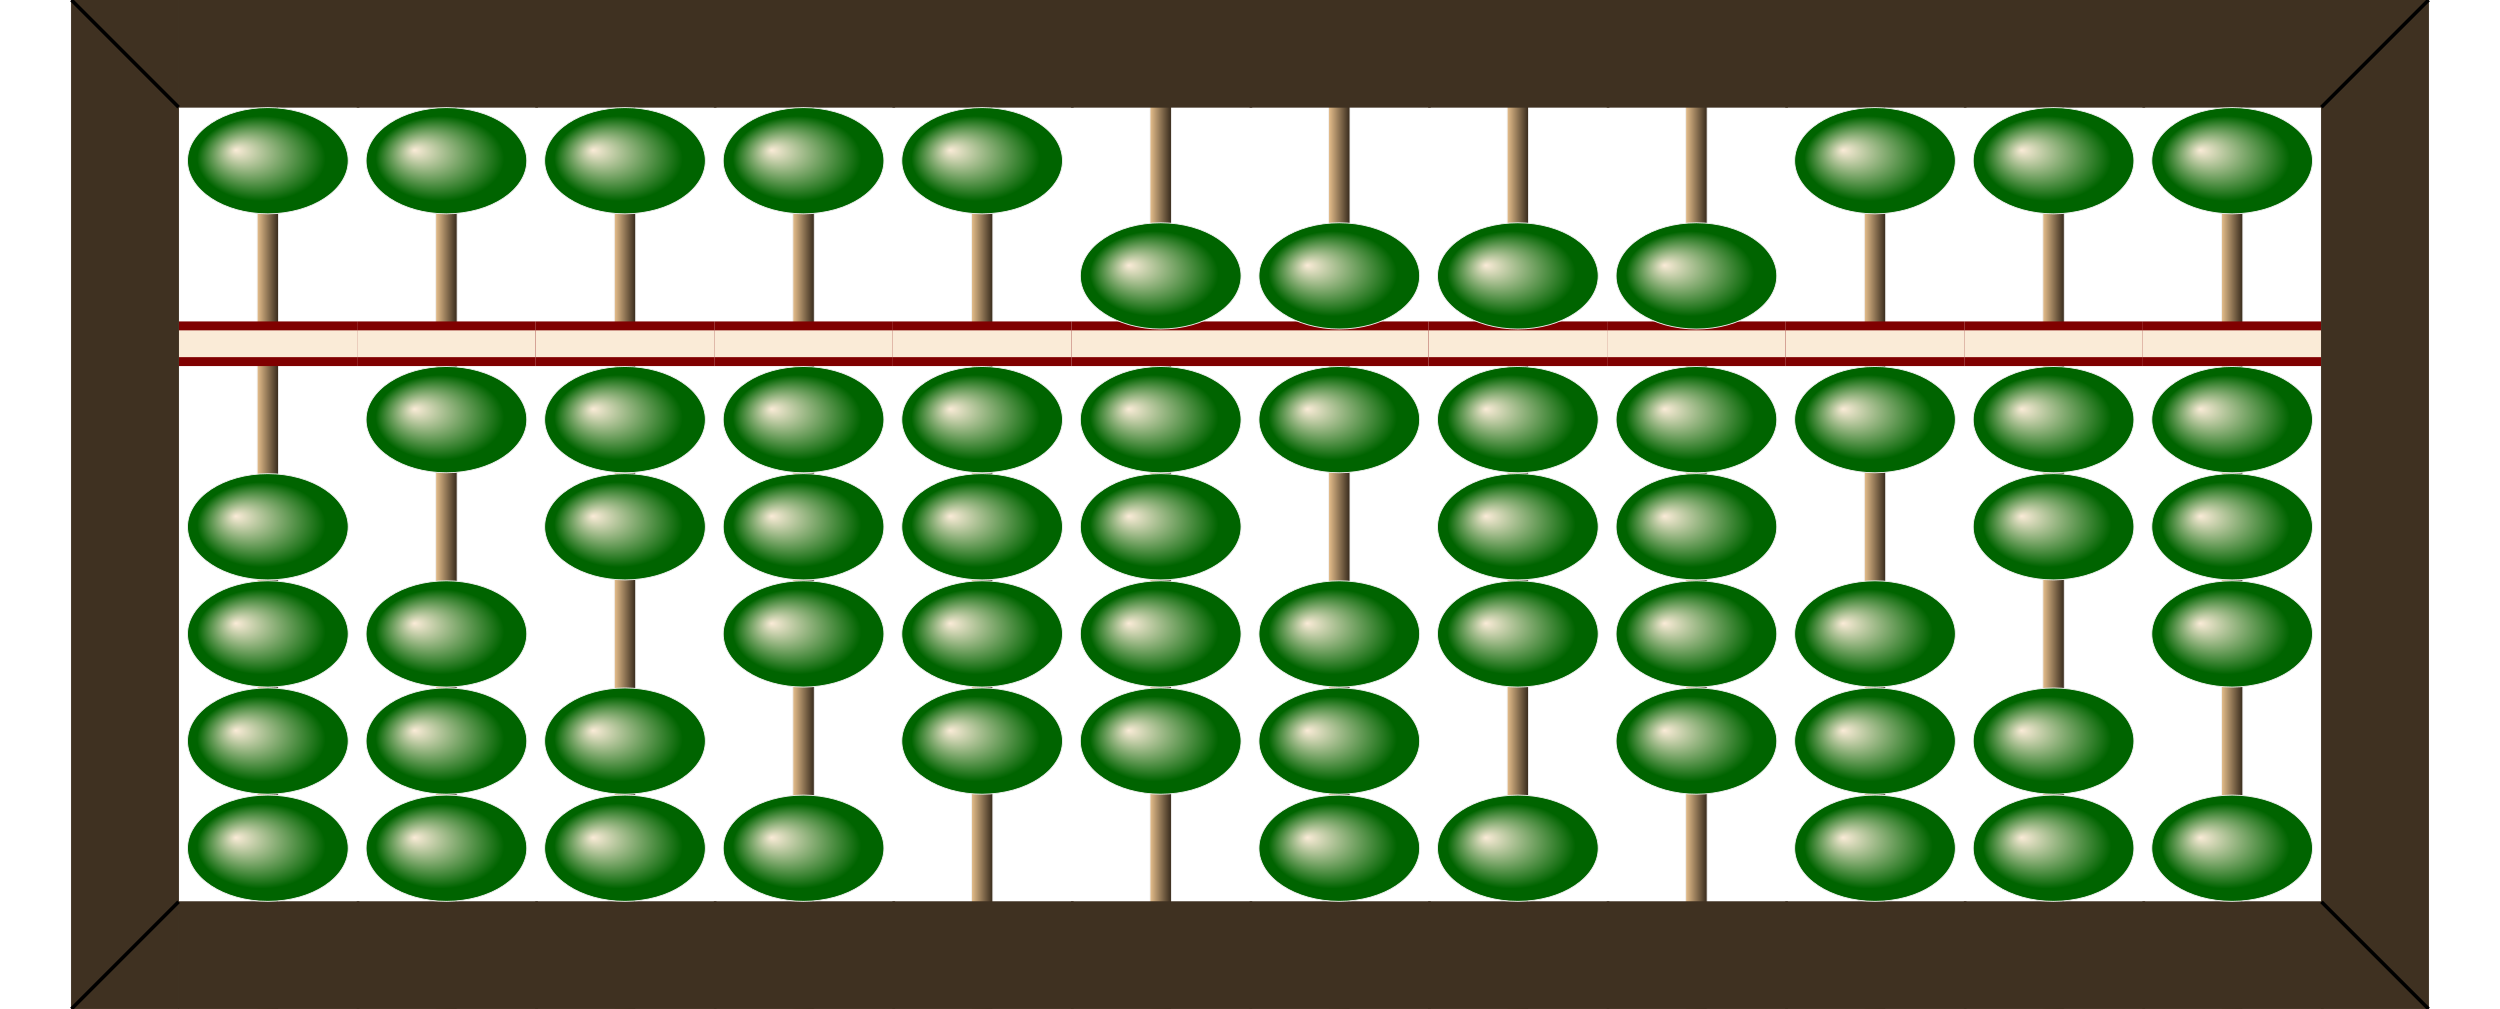
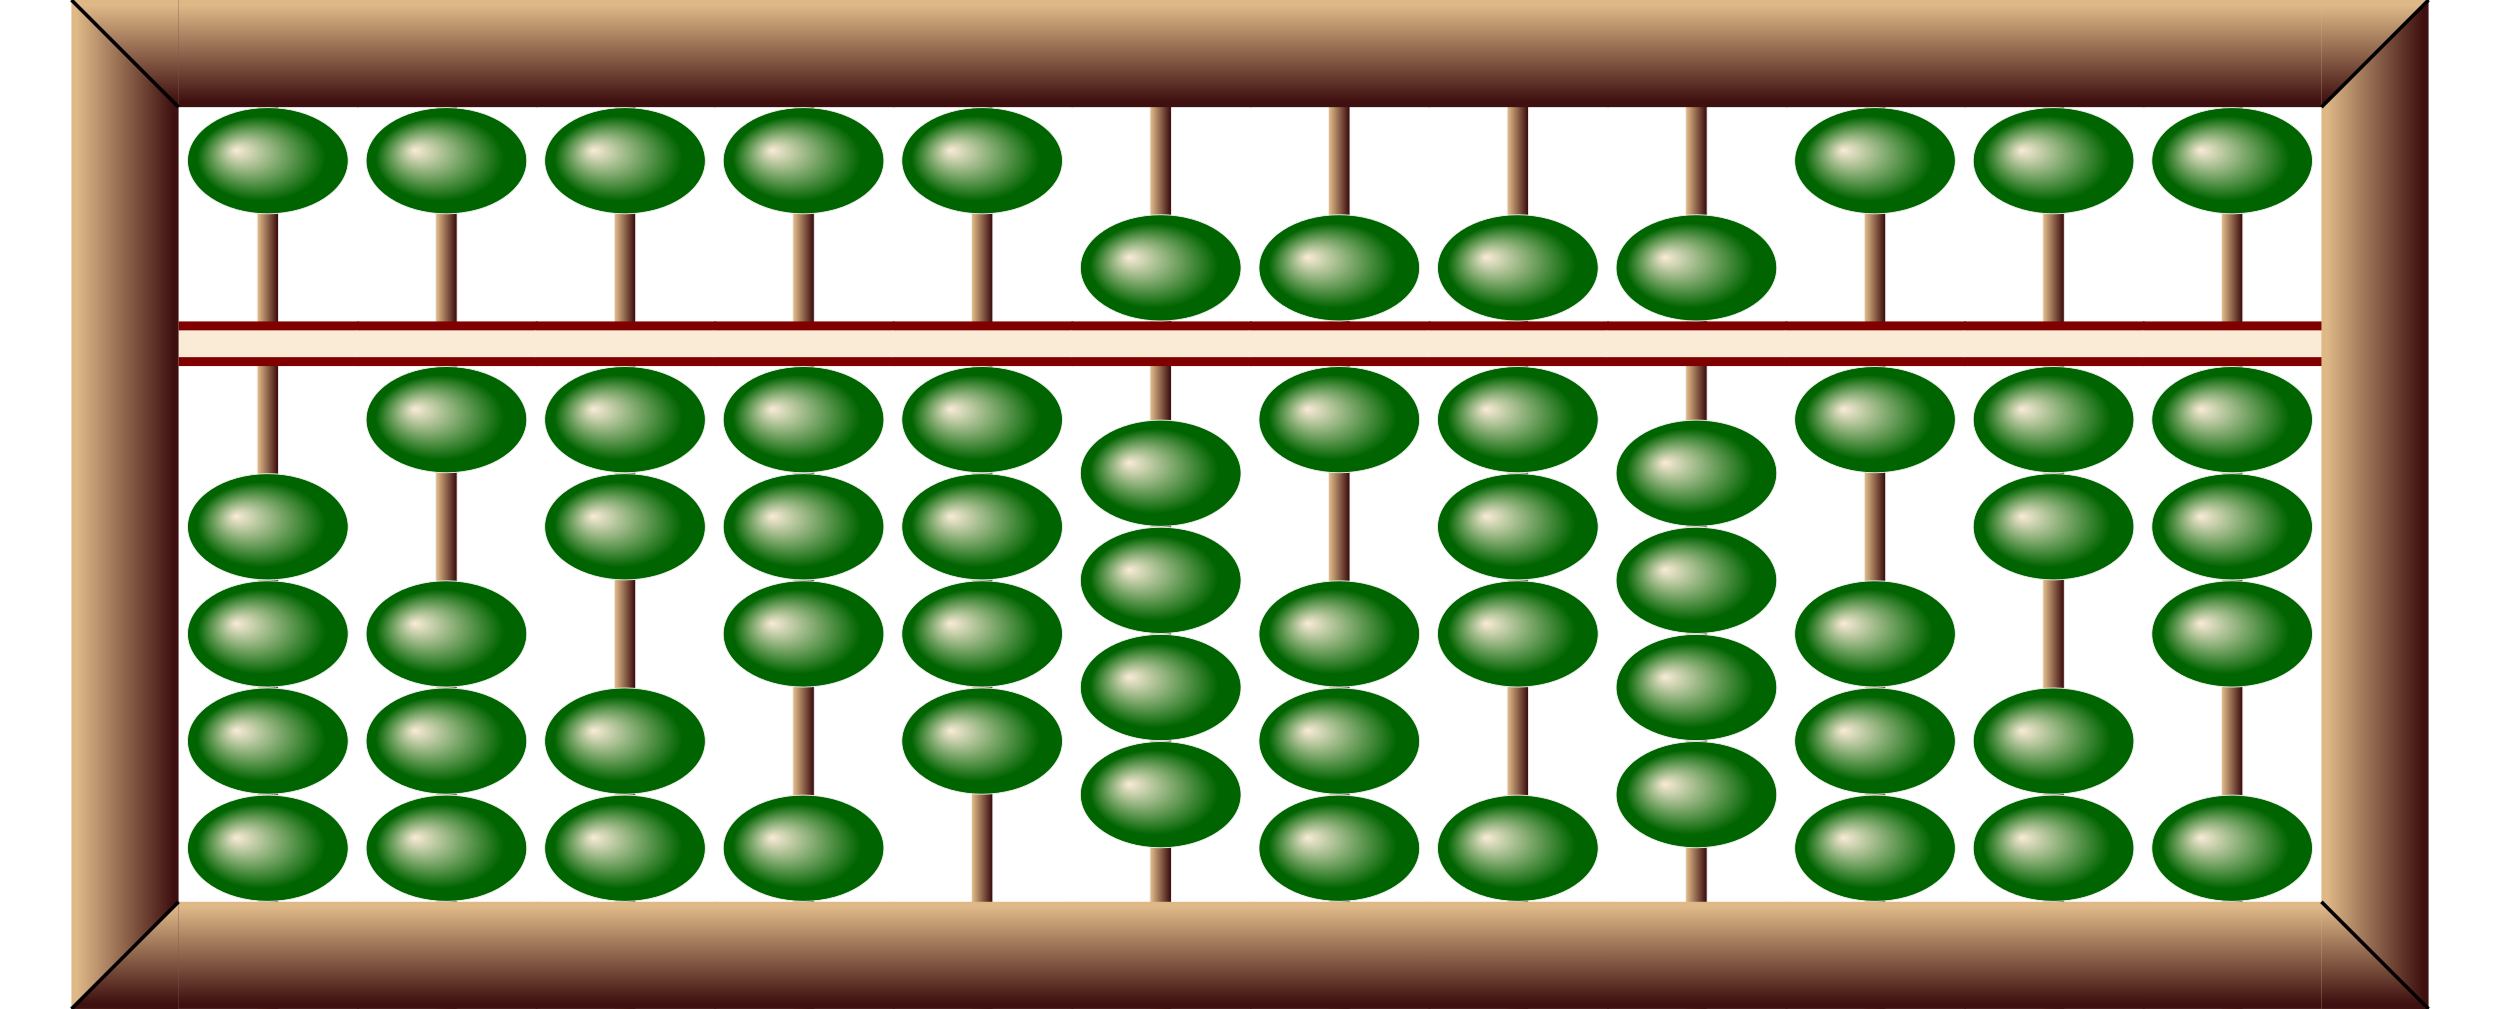
<svg xmlns="http://www.w3.org/2000/svg" x="0px" y="0px" width="700.0px" height="282.5px" viewBox="0 0 2800 1130">
  <defs>
    <radialGradient id="grad1" cx="50%" cy="50%" r="50%" fx="30%" fy="40%">
      <stop offset="0%" stop-color="antiquewhite" />
      <stop offset="80%" stop-color="Darkgreen" />
    </radialGradient>
    <linearGradient id="rodgrad">
      <stop offset="5%" stop-color="BurlyWood" />
-       <stop offset="95%" stop-color="#3f3121" />
+       <stop offset="95%" stop-color="#3f1010" />
+     </linearGradient>
+     <linearGradient id="rodgrad2" gradientTransform="rotate(90)">
+       <stop offset="5%" stop-color="BurlyWood" />
+       <stop offset="95%" stop-color="#3f1010" />
+     </linearGradient>
+     <linearGradient id="jap1">
+       <stop offset="5%" stop-color="BurlyWood" />
+       <stop offset="95%" stop-color="#3f0010" />
+     </linearGradient>
+     <linearGradient id="jap2">
+       <stop offset="5%" stop-color="#250000" />
+       <stop offset="95%" stop-color="Peru" />
    </linearGradient>
    <g id="bead">
-       <polygon fill="#bb7748" stroke="#F2F2F2" points="80,0 5,60 195,60 119,0" />
-       <polygon fill="#854c24" stroke="#F2F2F2" points="119,120 195,60 5,60 80,120" />
+       <polygon fill="url(#jap1)" stroke="#F2F2F2" points="80,0 5,60 195,60 119,0" />
+       <polygon fill="url(#jap2)" stroke="#F2F2F2" points="119,120 195,60 5,60 80,120" />
    </g>
    <g id="bead2">
      <ellipse cx="100" cy="60" rx="90" ry="59.5" fill="url(#grad1)" stroke="#F2F2F2" />
    </g>
    <g id="frame">
-       <rect y="0" fill="#3f3121" stroke="#3f3121" width="202" height="120" />
+       <rect y="0" fill="url(#rodgrad2)" width="202" height="120" />
    </g>
    <g id="bar">
-       <rect x="0" y="0" width="200" height="50" fill="Maroon" />
-       <rect y="10" fill="AntiqueWhite" width="200" height="30" />
+       <rect x="0" y="0" width="202" height="50" fill="Maroon" />
+       <rect x="-1" y="10" fill="AntiqueWhite" width="202" height="30" />
    </g>
    <g id="bardot">
      <use href="#bar" />
      <circle cx="100" cy="25" r="12" stroke="black" stroke-width="3" fill="green" />
    </g>
  </defs>
  <rect x="288" y="0.5" fill="url(#rodgrad)" stroke="#F2F2F2" width="24" height="1130" />
  <use href="#frame" x="200" y="0" />
  <use href="#frame" x="200" y="1010" />
  <use href="#bar" x="200" y="360" />
  <use href="#bead2" x="200" y="120" />
  <use href="#bead2" x="200" y="530" />
  <use href="#bead2" x="200" y="650" />
  <use href="#bead2" x="200" y="770" />
  <use href="#bead2" x="200" y="890" />
  <rect x="488" y="0.5" fill="url(#rodgrad)" stroke="#F2F2F2" width="24" height="1130" />
  <use href="#frame" x="400" y="0" />
  <use href="#frame" x="400" y="1010" />
  <use href="#bar" x="400" y="360" />
  <use href="#bead2" x="400" y="120" />
  <use href="#bead2" x="400" y="410" />
  <use href="#bead2" x="400" y="650" />
  <use href="#bead2" x="400" y="770" />
  <use href="#bead2" x="400" y="890" />
  <rect x="688" y="0.5" fill="url(#rodgrad)" stroke="#F2F2F2" width="24" height="1130" />
  <use href="#frame" x="600" y="0" />
  <use href="#frame" x="600" y="1010" />
  <use href="#bar" x="600" y="360" />
  <use href="#bead2" x="600" y="120" />
  <use href="#bead2" x="600" y="410" />
  <use href="#bead2" x="600" y="530" />
  <use href="#bead2" x="600" y="770" />
  <use href="#bead2" x="600" y="890" />
  <rect x="888" y="0.5" fill="url(#rodgrad)" stroke="#F2F2F2" width="24" height="1130" />
  <use href="#frame" x="800" y="0" />
  <use href="#frame" x="800" y="1010" />
  <use href="#bar" x="800" y="360" />
  <use href="#bead2" x="800" y="120" />
  <use href="#bead2" x="800" y="410" />
  <use href="#bead2" x="800" y="530" />
  <use href="#bead2" x="800" y="650" />
  <use href="#bead2" x="800" y="890" />
  <rect x="1088" y="0.5" fill="url(#rodgrad)" stroke="#F2F2F2" width="24" height="1130" />
  <use href="#frame" x="1000" y="0" />
  <use href="#frame" x="1000" y="1010" />
  <use href="#bar" x="1000" y="360" />
  <use href="#bead2" x="1000" y="120" />
  <use href="#bead2" x="1000" y="410" />
  <use href="#bead2" x="1000" y="530" />
  <use href="#bead2" x="1000" y="650" />
  <use href="#bead2" x="1000" y="770" />
  <rect x="1288" y="0.5" fill="url(#rodgrad)" stroke="#F2F2F2" width="24" height="1130" />
  <use href="#frame" x="1200" y="0" />
  <use href="#frame" x="1200" y="1010" />
  <use href="#bar" x="1200" y="360" />
-   <use href="#bead2" x="1200" y="249" />
-   <use href="#bead2" x="1200" y="410" />
-   <use href="#bead2" x="1200" y="530" />
-   <use href="#bead2" x="1200" y="650" />
-   <use href="#bead2" x="1200" y="770" />
+   <use href="#bead2" x="1200" y="240" />
+   <use href="#bead2" x="1200" y="470" />
+   <use href="#bead2" x="1200" y="590" />
+   <use href="#bead2" x="1200" y="710" />
+   <use href="#bead2" x="1200" y="830" />
  <rect x="1488" y="0.5" fill="url(#rodgrad)" stroke="#F2F2F2" width="24" height="1130" />
  <use href="#frame" x="1400" y="0" />
  <use href="#frame" x="1400" y="1010" />
  <use href="#bar" x="1400" y="360" />
-   <use href="#bead2" x="1400" y="249" />
+   <use href="#bead2" x="1400" y="240" />
  <use href="#bead2" x="1400" y="410" />
  <use href="#bead2" x="1400" y="650" />
  <use href="#bead2" x="1400" y="770" />
  <use href="#bead2" x="1400" y="890" />
  <rect x="1688" y="0.5" fill="url(#rodgrad)" stroke="#F2F2F2" width="24" height="1130" />
  <use href="#frame" x="1600" y="0" />
  <use href="#frame" x="1600" y="1010" />
  <use href="#bar" x="1600" y="360" />
-   <use href="#bead2" x="1600" y="249" />
+   <use href="#bead2" x="1600" y="240" />
  <use href="#bead2" x="1600" y="410" />
  <use href="#bead2" x="1600" y="530" />
  <use href="#bead2" x="1600" y="650" />
  <use href="#bead2" x="1600" y="890" />
  <rect x="1888" y="0.5" fill="url(#rodgrad)" stroke="#F2F2F2" width="24" height="1130" />
  <use href="#frame" x="1800" y="0" />
  <use href="#frame" x="1800" y="1010" />
  <use href="#bar" x="1800" y="360" />
-   <use href="#bead2" x="1800" y="249" />
-   <use href="#bead2" x="1800" y="410" />
-   <use href="#bead2" x="1800" y="530" />
-   <use href="#bead2" x="1800" y="650" />
-   <use href="#bead2" x="1800" y="770" />
+   <use href="#bead2" x="1800" y="240" />
+   <use href="#bead2" x="1800" y="470" />
+   <use href="#bead2" x="1800" y="590" />
+   <use href="#bead2" x="1800" y="710" />
+   <use href="#bead2" x="1800" y="830" />
  <rect x="2088" y="0.5" fill="url(#rodgrad)" stroke="#F2F2F2" width="24" height="1130" />
  <use href="#frame" x="2000" y="0" />
  <use href="#frame" x="2000" y="1010" />
  <use href="#bar" x="2000" y="360" />
  <use href="#bead2" x="2000" y="120" />
  <use href="#bead2" x="2000" y="410" />
  <use href="#bead2" x="2000" y="650" />
  <use href="#bead2" x="2000" y="770" />
  <use href="#bead2" x="2000" y="890" />
  <rect x="2288" y="0.5" fill="url(#rodgrad)" stroke="#F2F2F2" width="24" height="1130" />
  <use href="#frame" x="2200" y="0" />
  <use href="#frame" x="2200" y="1010" />
  <use href="#bar" x="2200" y="360" />
  <use href="#bead2" x="2200" y="120" />
  <use href="#bead2" x="2200" y="410" />
  <use href="#bead2" x="2200" y="530" />
  <use href="#bead2" x="2200" y="770" />
  <use href="#bead2" x="2200" y="890" />
  <rect x="2488" y="0.5" fill="url(#rodgrad)" stroke="#F2F2F2" width="24" height="1130" />
  <use href="#frame" x="2400" y="0" />
  <use href="#frame" x="2400" y="1010" />
  <use href="#bar" x="2400" y="360" />
  <use href="#bead2" x="2400" y="120" />
  <use href="#bead2" x="2400" y="410" />
  <use href="#bead2" x="2400" y="530" />
  <use href="#bead2" x="2400" y="650" />
  <use href="#bead2" x="2400" y="890" />
-   <rect x="80" y="0" fill="#3f3121" stroke="#3f3121" width="120" height="1130" />
+   <rect x="80" y="0" fill="url(#rodgrad)" width="120" height="1130" />
+   <polygon fill="url(#rodgrad2)" points="80,0 200,120 200,0" />
  <line x1="80" y1="0" x2="200" y2="120" stroke="black" stroke-width="4" />
+   <polygon fill="url(#rodgrad2)" points="80,1130      200,1010 200,1130" />
  <line x1="80" y1="1130" x2="200" y2="1010" stroke="black" stroke-width="4" />
-   <rect x="2600" y="0" fill="#3f3121" stroke="#3f3121" width="120" height="1130" />
+   <rect x="2600" y="0" fill="url(#rodgrad)" width="120" height="1130" />
+   <polygon fill="url(#rodgrad2)" points="2600,120      2720,0 2600,0" />
  <line x1="2600" y1="120" x2="2720" y2="0" stroke="black" stroke-width="4" />
+   <polygon fill="url(#rodgrad2)" points="2600,     1010 2720,1130 2600,1130" />
  <line x1="2600" y1="1010" x2="2720" y2="1130" stroke="black" stroke-width="4" />
</svg>
